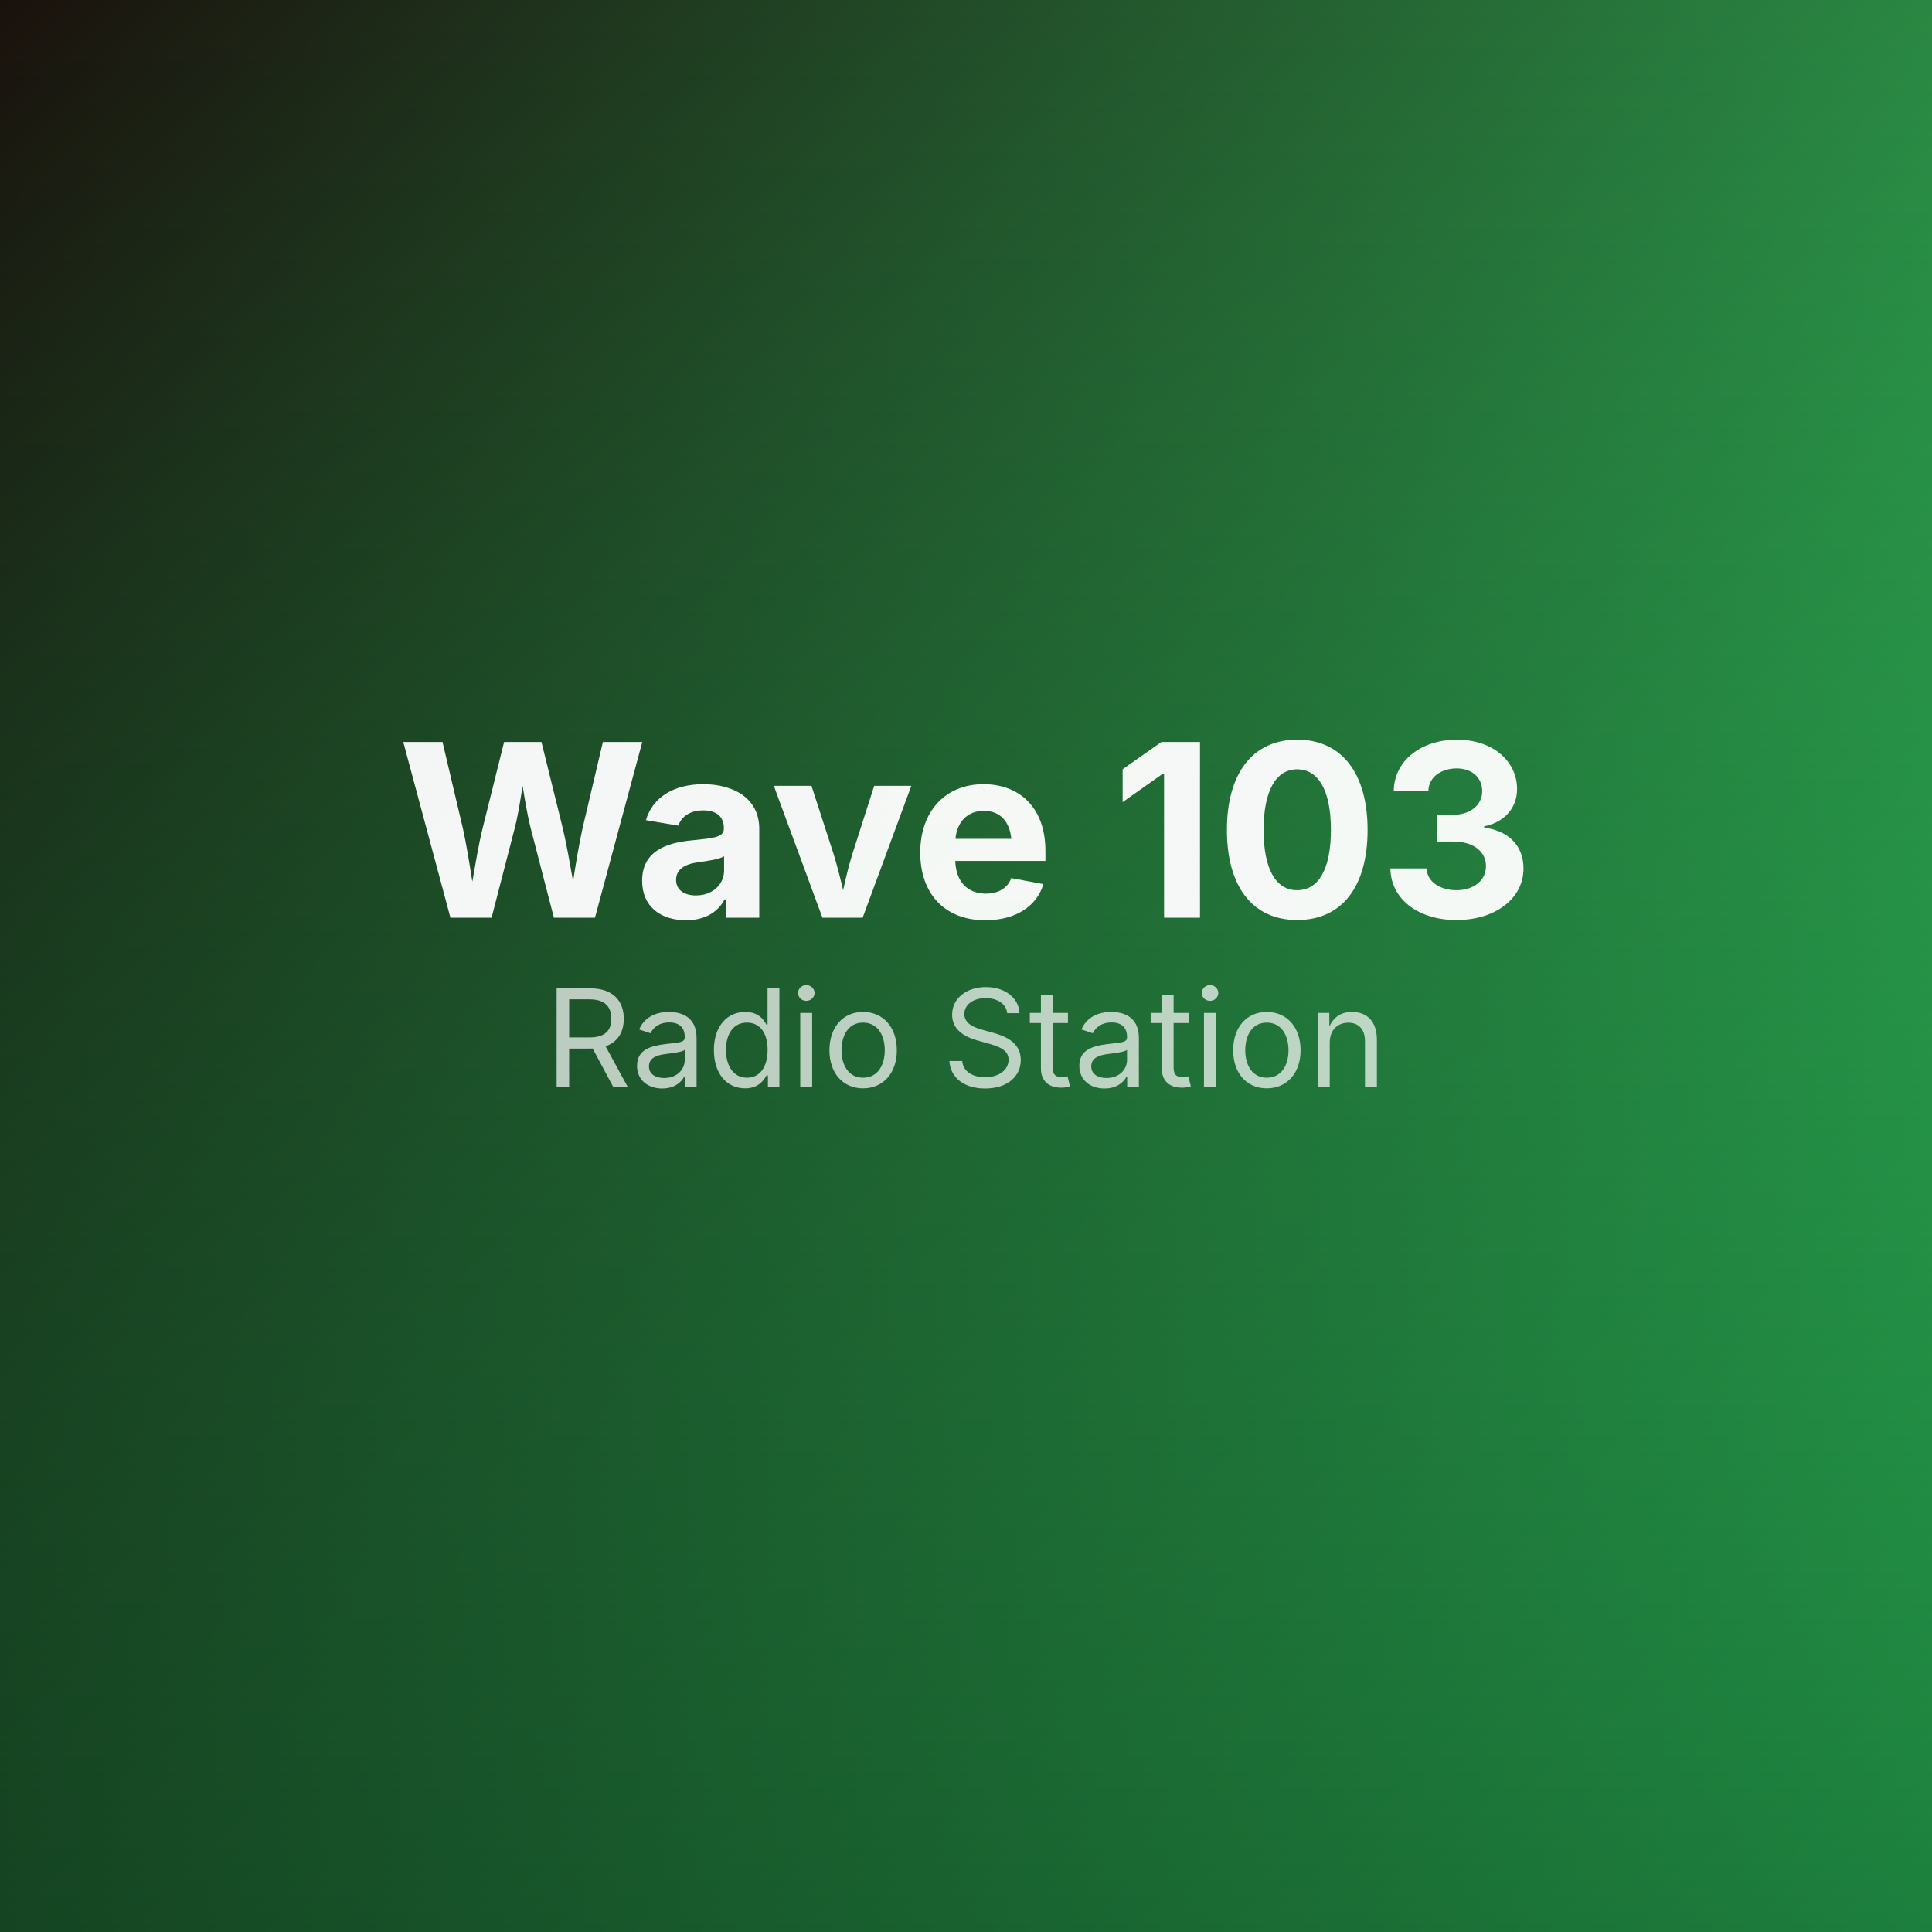
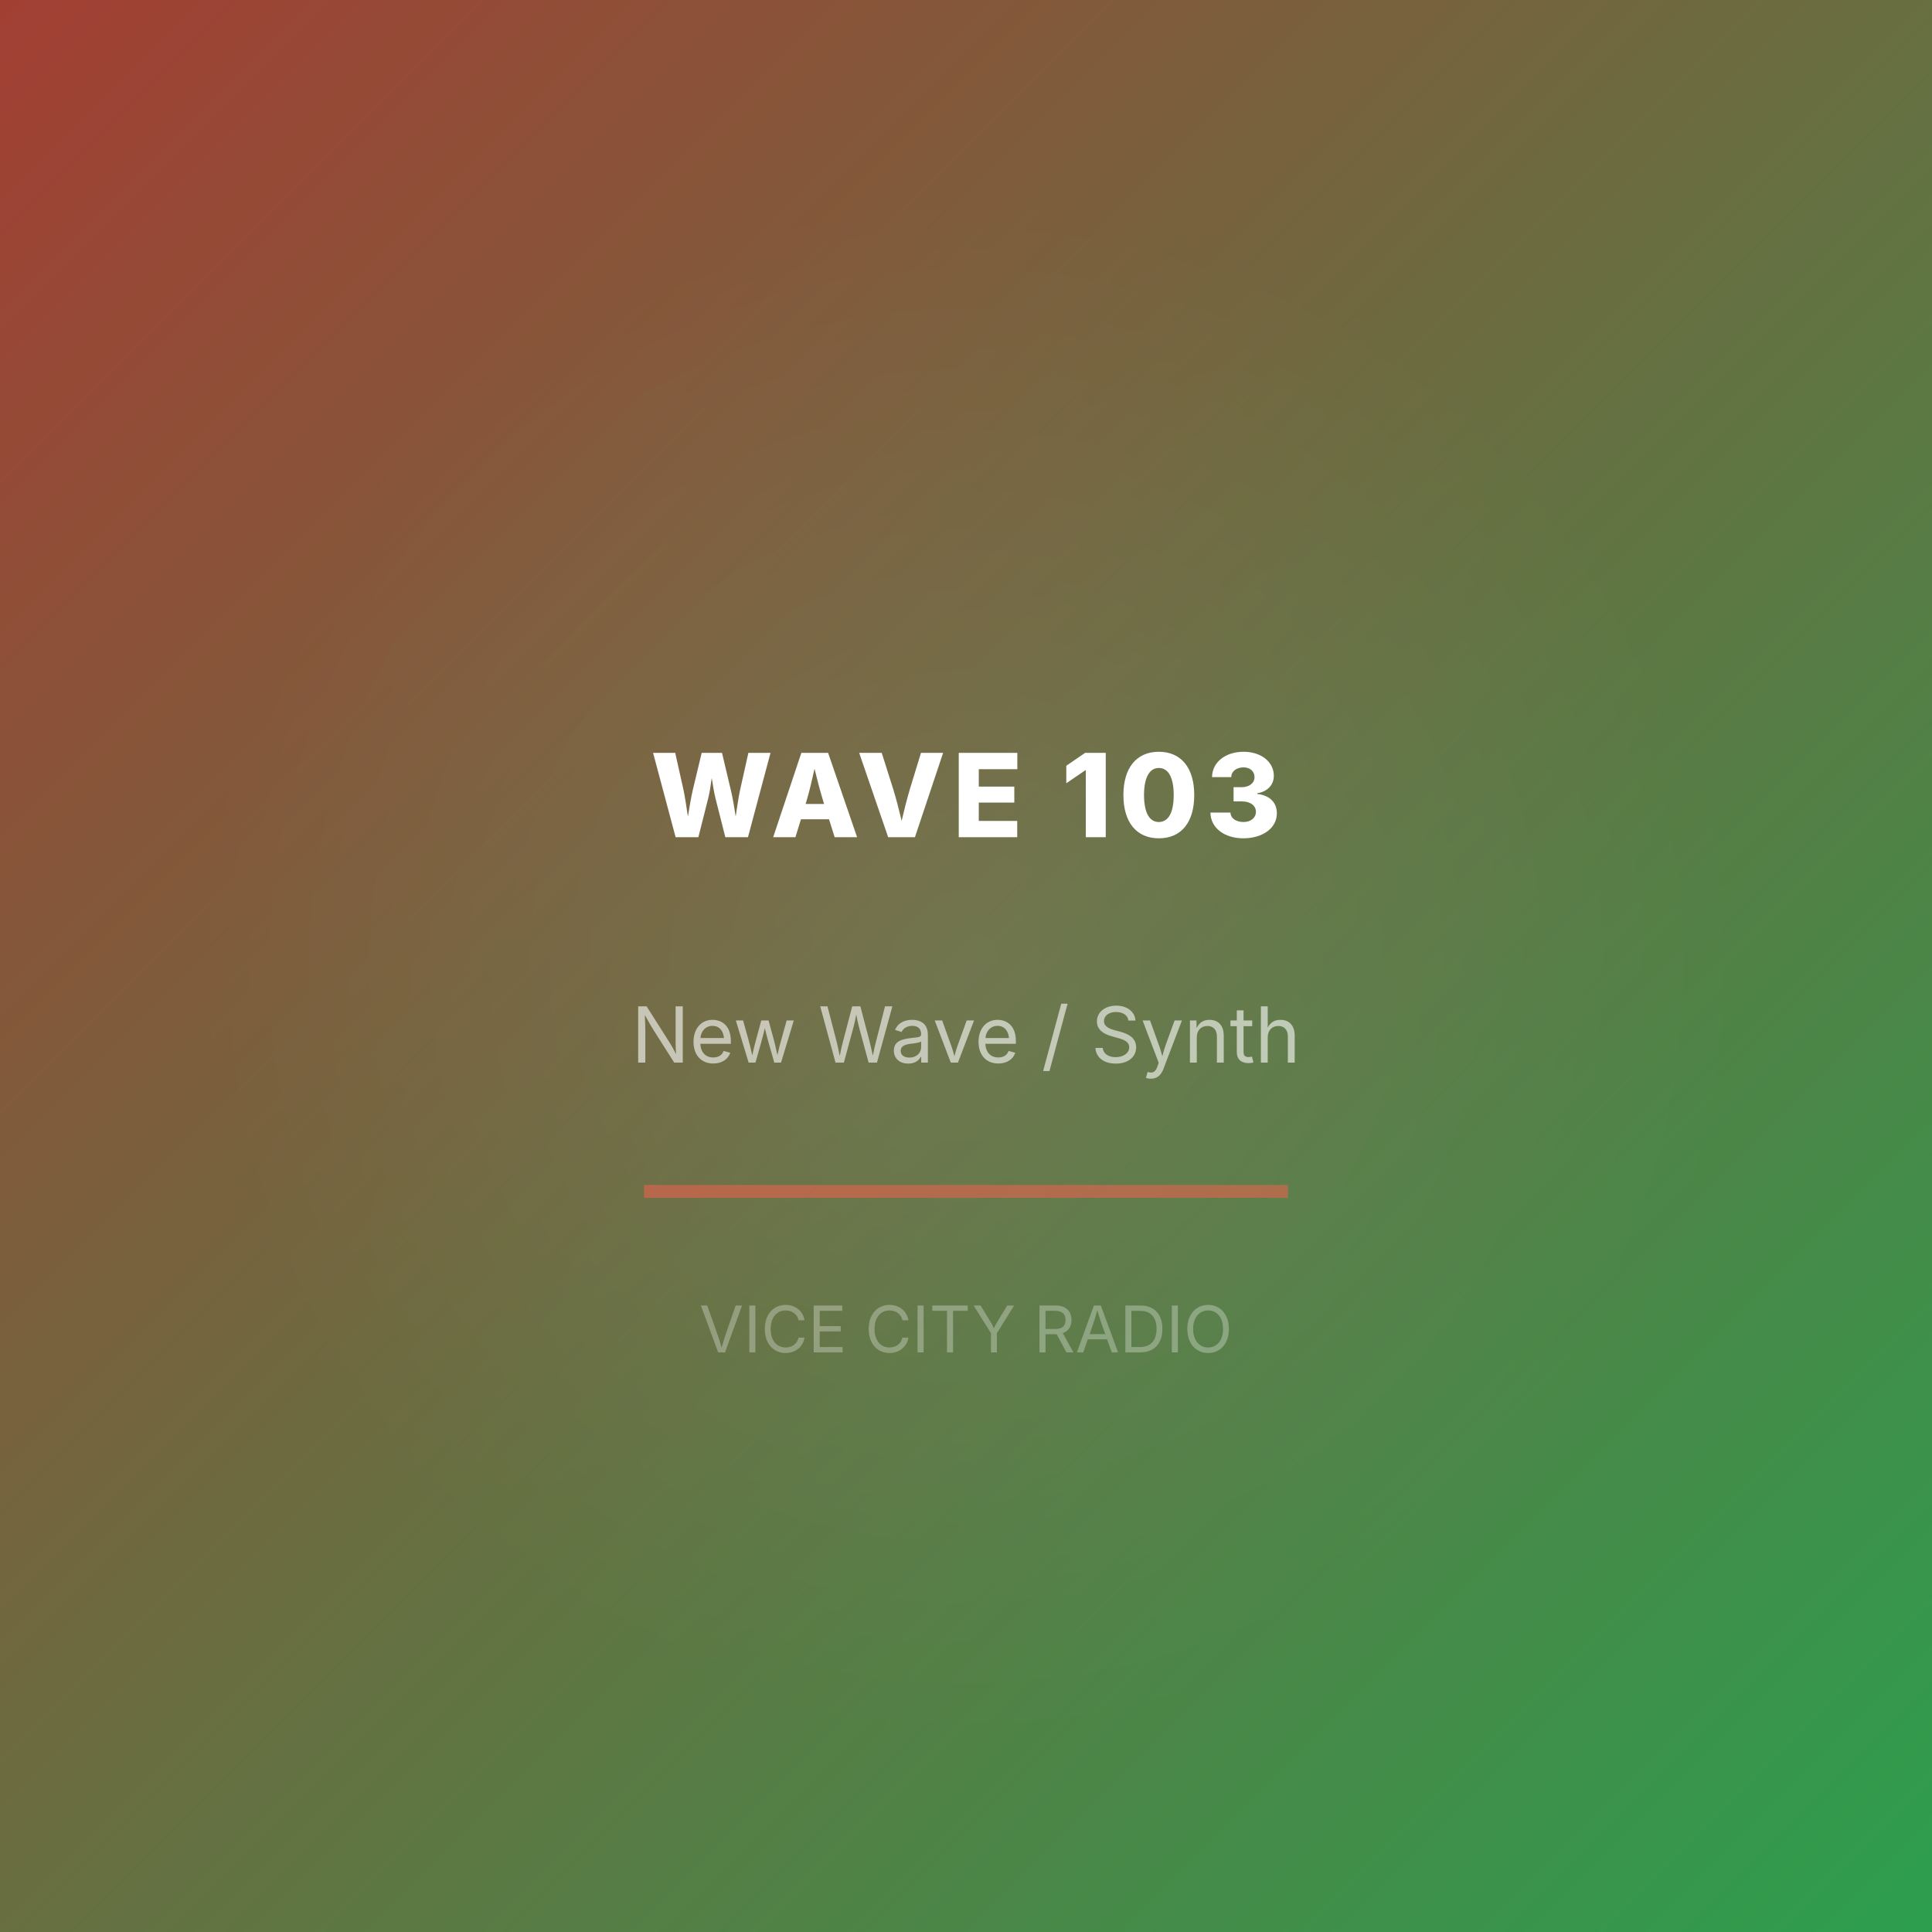
- <svg xmlns="http://www.w3.org/2000/svg" width="400" height="400" viewBox="0 0 400 400">
+ <svg xmlns="http://www.w3.org/2000/svg" width="300" height="300" viewBox="0 0 300 300">
  <defs>
    <linearGradient id="bg" x1="0%" y1="0%" x2="100%" y2="100%">
-       <stop offset="0%" style="stop-color:#1A100C;stop-opacity:1" />
-       <stop offset="100%" style="stop-color:#39FF7A;stop-opacity:1" />
+       <stop offset="0%" style="stop-color:#FF5E4D" />
+       <stop offset="100%" style="stop-color:#39FF7A" />
    </linearGradient>
-     <linearGradient id="overlay" x1="0%" y1="0%" x2="0%" y2="100%">
-       <stop offset="0%" style="stop-color:#000;stop-opacity:0" />
-       <stop offset="100%" style="stop-color:#000;stop-opacity:0.5" />
-     </linearGradient>
+     <radialGradient id="glow" cx="50%" cy="50%" r="50%">
+       <stop offset="0%" style="stop-color:#FFFFFF;stop-opacity:0.15" />
+       <stop offset="100%" style="stop-color:#FFFFFF;stop-opacity:0" />
+     </radialGradient>
  </defs>
-   <rect width="400" height="400" fill="url(#bg)" />
-   <rect width="400" height="400" fill="url(#overlay)" />
-   <text x="200" y="190" text-anchor="middle" fill="white" font-family="Inter,system-ui,sans-serif" font-size="50" font-weight="700" opacity="0.95">Wave 103</text>
-   <text x="200" y="225" text-anchor="middle" fill="white" font-family="Inter,system-ui,sans-serif" font-size="28" font-weight="400" opacity="0.7">Radio Station</text>
+   <rect width="300" height="300" fill="url(#bg)" />
+   <circle cx="150" cy="150" r="120" fill="url(#glow)" />
+   <rect x="0" y="0" width="300" height="300" fill="#1A100C" opacity="0.4" />
+   <text x="150" y="130" font-family="system-ui,-apple-system,sans-serif" font-size="18" font-weight="800" fill="#FFFFFF" text-anchor="middle" letter-spacing="1">WAVE 103</text>
+   <text x="150" y="165" font-family="system-ui,-apple-system,sans-serif" font-size="12" fill="#FFFFFF" text-anchor="middle" opacity="0.6">New Wave / Synth</text>
+   <line x1="100" y1="185" x2="200" y2="185" stroke="#FF5E4D" stroke-width="2" opacity="0.5" />
+   <text x="150" y="210" font-family="system-ui,-apple-system,sans-serif" font-size="10" fill="#FFFFFF" text-anchor="middle" opacity="0.3">VICE CITY RADIO</text>
</svg>
